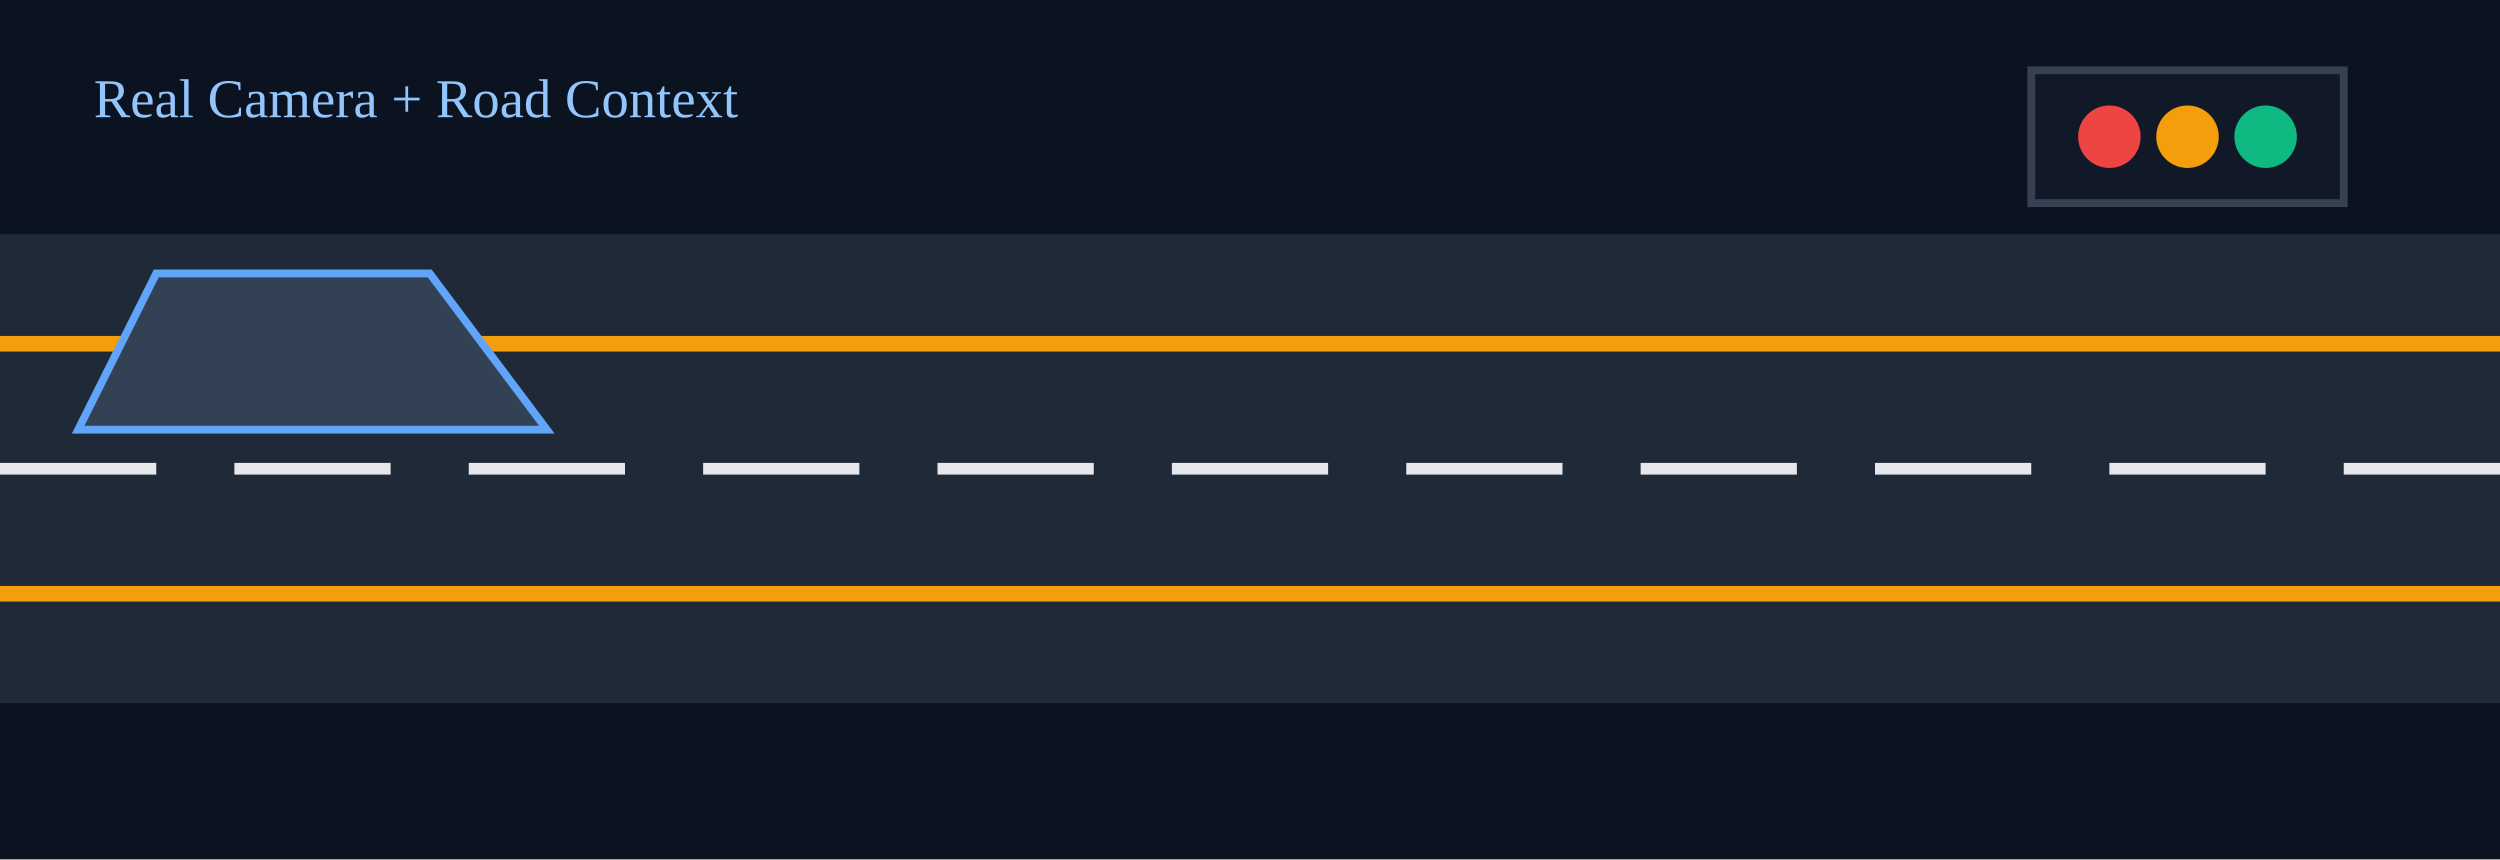
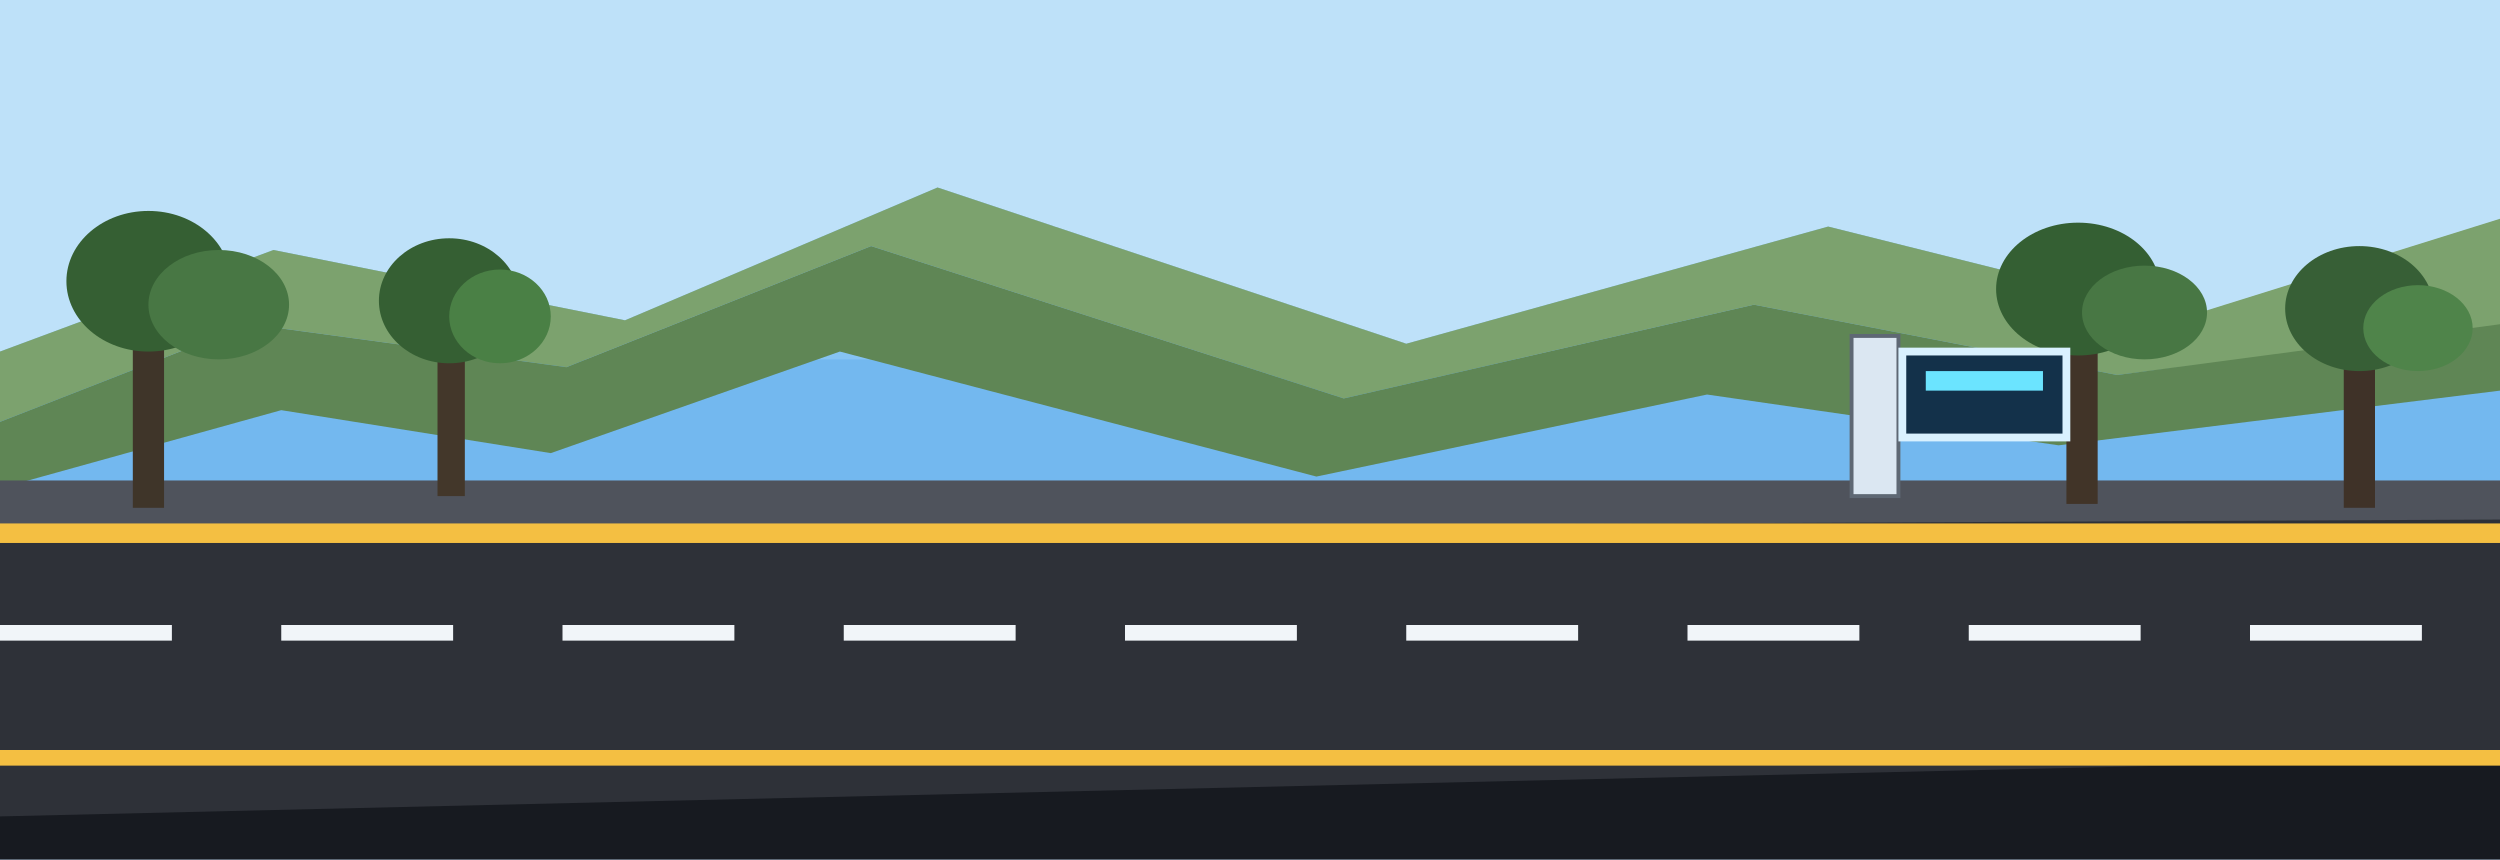
<svg xmlns="http://www.w3.org/2000/svg" viewBox="0 0 640 220" width="640" height="220">
-   <rect x="0" y="0" width="640" height="220" fill="#0b1220" />
-   <rect x="0" y="60" width="640" height="120" fill="#1f2937" />
-   <rect x="0" y="86" width="640" height="4" fill="#f59e0b" />
-   <rect x="0" y="150" width="640" height="4" fill="#f59e0b" />
-   <line x1="0" y1="120" x2="40" y2="120" stroke="#e5e7eb" stroke-width="3" />
-   <line x1="60" y1="120" x2="100" y2="120" stroke="#e5e7eb" stroke-width="3" />
-   <line x1="120" y1="120" x2="160" y2="120" stroke="#e5e7eb" stroke-width="3" />
-   <line x1="180" y1="120" x2="220" y2="120" stroke="#e5e7eb" stroke-width="3" />
-   <line x1="240" y1="120" x2="280" y2="120" stroke="#e5e7eb" stroke-width="3" />
-   <line x1="300" y1="120" x2="340" y2="120" stroke="#e5e7eb" stroke-width="3" />
-   <line x1="360" y1="120" x2="400" y2="120" stroke="#e5e7eb" stroke-width="3" />
-   <line x1="420" y1="120" x2="460" y2="120" stroke="#e5e7eb" stroke-width="3" />
-   <line x1="480" y1="120" x2="520" y2="120" stroke="#e5e7eb" stroke-width="3" />
-   <line x1="540" y1="120" x2="580" y2="120" stroke="#e5e7eb" stroke-width="3" />
-   <line x1="600" y1="120" x2="640" y2="120" stroke="#e5e7eb" stroke-width="3" />
-   <rect x="520" y="18" width="80" height="34" fill="#111827" stroke="#374151" stroke-width="2" />
-   <circle cx="540" cy="35" r="8" fill="#ef4444" />
-   <circle cx="560" cy="35" r="8" fill="#f59e0b" />
-   <circle cx="580" cy="35" r="8" fill="#10b981" />
-   <polygon points="40,70 110,70 140,110 20,110" fill="#334155" stroke="#60a5fa" stroke-width="2" />
-   <text x="24" y="30" fill="#93c5fd" font-size="14">Real Camera + Road Context</text>
+   <rect x="0" y="0" width="640" height="220" fill="#73b8ef" />
+   <rect x="0" y="0" width="640" height="92" fill="#9ed0f6" opacity="0.45" />
+   <polygon points="0,90 70,64 160,82 240,48 360,88 468,58 560,81 640,62 640,0 0,0" fill="#d6eefc" opacity="0.7" />
+   <polygon points="0,108 64,83 145,94 223,63 344,102 449,78 542,96 640,84 640,56 560,81 468,58 360,88 240,48 160,82 70,64 0,90" fill="#7ca26e" />
+   <polygon points="0,125 72,105 141,116 215,90 337,122 437,101 527,114 640,100 640,83 542,96 449,78 344,102 223,63 145,94 64,83 0,108" fill="#5f8655" />
+   <rect x="0" y="126" width="640" height="94" fill="#2e3138" />
+   <polygon points="0,123 640,123 640,133 0,136" fill="#4f535c" />
+   <polygon points="0,209 640,194 640,220 0,220" fill="#171a20" />
+   <rect x="0" y="134" width="640" height="5" fill="#f4bf42" />
+   <rect x="0" y="192" width="640" height="4" fill="#f4bf42" />
+   <rect x="0" y="160" width="44" height="4" fill="#f1f5f9" />
+   <rect x="72" y="160" width="44" height="4" fill="#f1f5f9" />
+   <rect x="144" y="160" width="44" height="4" fill="#f1f5f9" />
+   <rect x="216" y="160" width="44" height="4" fill="#f1f5f9" />
+   <rect x="288" y="160" width="44" height="4" fill="#f1f5f9" />
+   <rect x="360" y="160" width="44" height="4" fill="#f1f5f9" />
+   <rect x="432" y="160" width="44" height="4" fill="#f1f5f9" />
+   <rect x="504" y="160" width="44" height="4" fill="#f1f5f9" />
+   <rect x="576" y="160" width="44" height="4" fill="#f1f5f9" />
+   <rect x="34" y="86" width="8" height="44" fill="#3f3529" />
+   <ellipse cx="38" cy="72" rx="21" ry="18" fill="#355f33" />
+   <ellipse cx="56" cy="78" rx="18" ry="14" fill="#487744" />
+   <rect x="112" y="90" width="7" height="37" fill="#43372a" />
+   <ellipse cx="115" cy="77" rx="18" ry="16" fill="#355f33" />
+   <ellipse cx="128" cy="81" rx="13" ry="12" fill="#4a8045" />
+   <rect x="529" y="88" width="8" height="41" fill="#413428" />
+   <ellipse cx="532" cy="74" rx="21" ry="17" fill="#345f33" />
+   <ellipse cx="549" cy="80" rx="16" ry="12" fill="#487744" />
+   <rect x="600" y="92" width="8" height="38" fill="#3f3228" />
+   <ellipse cx="604" cy="79" rx="19" ry="16" fill="#375f36" />
+   <ellipse cx="619" cy="84" rx="14" ry="11" fill="#4f844a" />
+   <rect x="474" y="86" width="12" height="41" fill="#dbe7f2" stroke="#5e6874" stroke-width="1" />
+   <rect x="487" y="90" width="42" height="22" fill="#13314a" stroke="#d9f1ff" stroke-width="2" />
+   <rect x="493" y="95" width="30" height="5" fill="#6be4ff" />
</svg>
